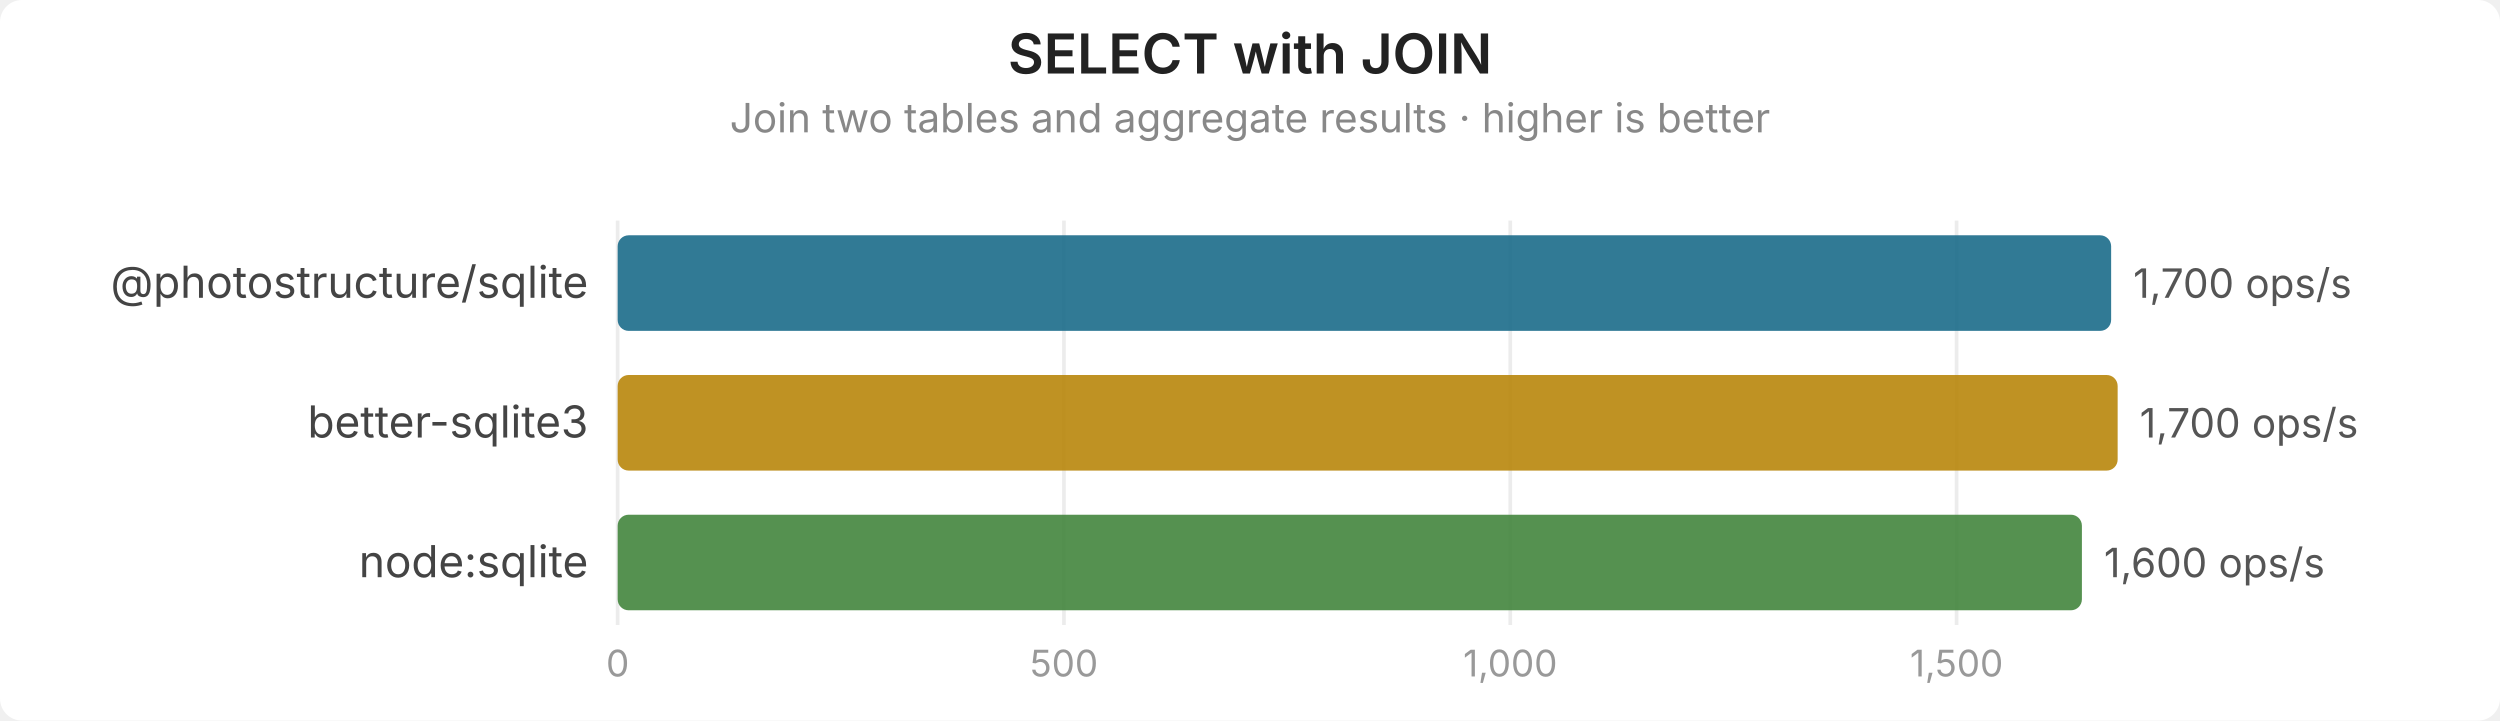
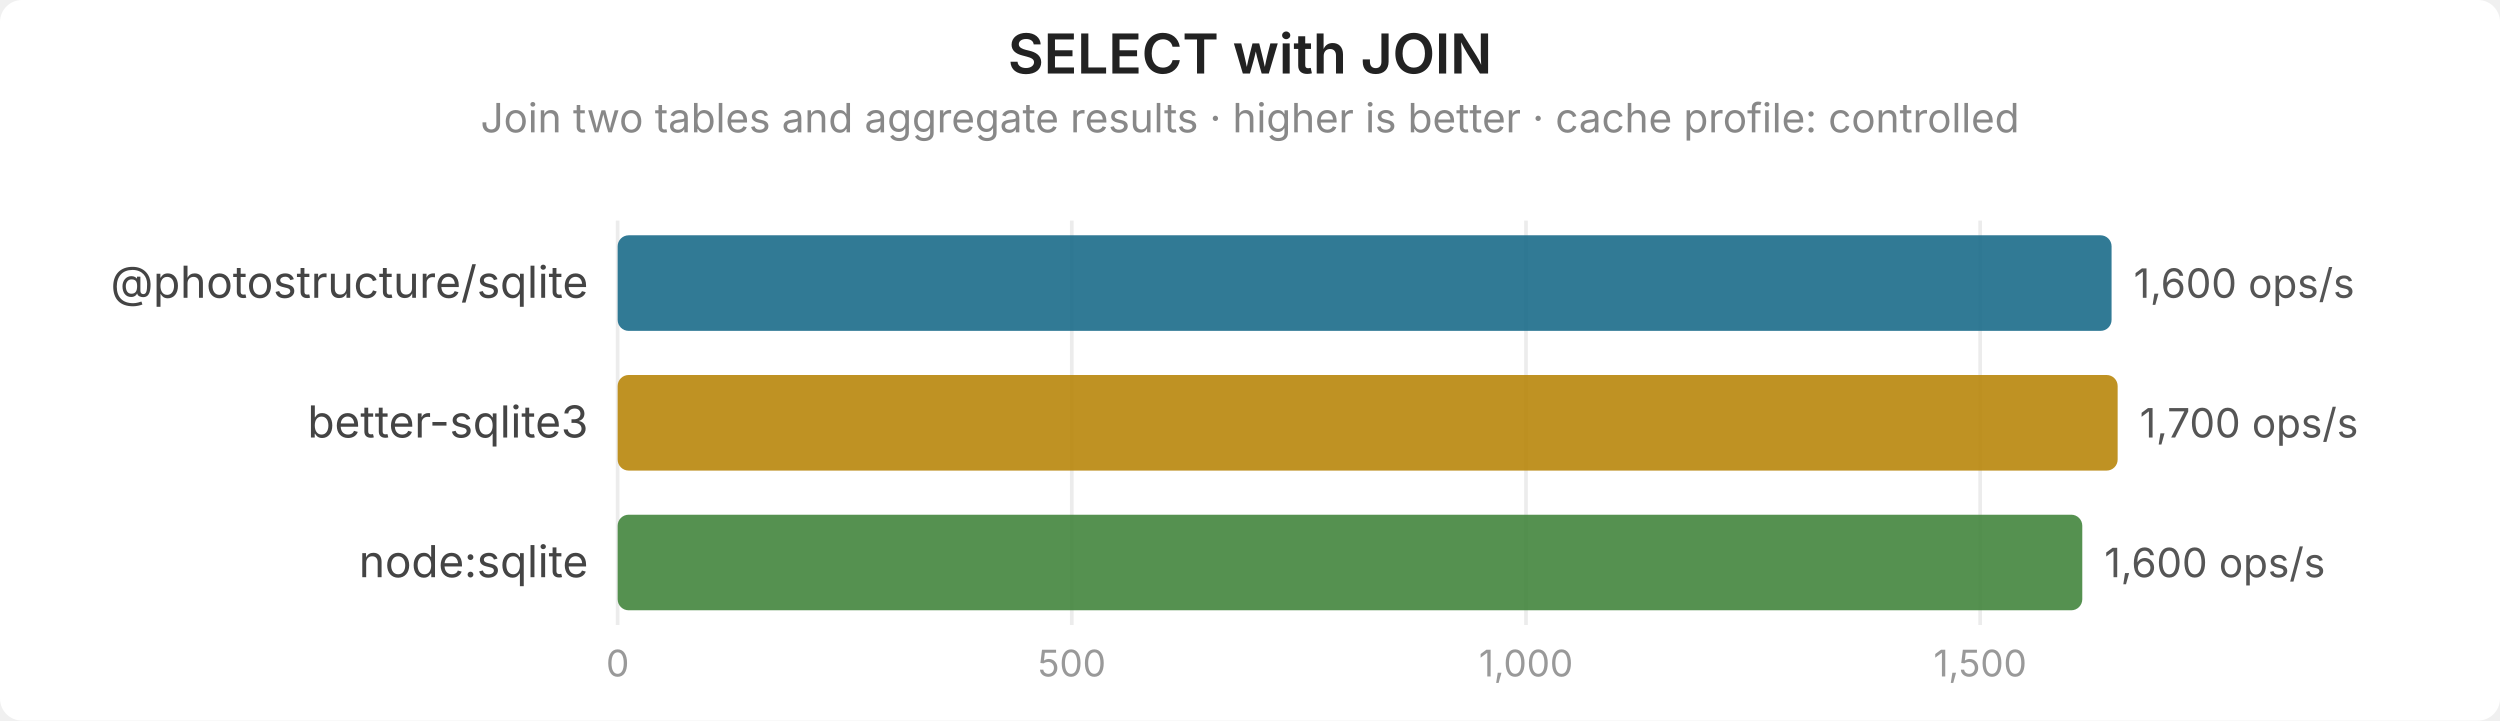
<svg xmlns="http://www.w3.org/2000/svg" viewBox="0 0 680 196" role="img" font-family="system-ui, -apple-system, 'Segoe UI', sans-serif">
  <rect width="680" height="196" fill="#fff" rx="6" />
  <text x="340" y="20" text-anchor="middle" font-size="15" font-weight="600" fill="#222">SELECT with JOIN</text>
-   <text x="340" y="36" text-anchor="middle" font-size="11" fill="#888">Join two tables and aggregate results · higher is better</text>
+   <text x="340" y="36" text-anchor="middle" font-size="11" fill="#888">Join two tables and aggregate results · higher is better · cache profile: controlled</text>
  <line x1="168" y1="60" x2="168" y2="170" stroke="#ececec" stroke-width="1" />
-   <line x1="289.4" y1="60" x2="289.4" y2="170" stroke="#ececec" stroke-width="1" />
-   <line x1="410.79" y1="60" x2="410.79" y2="170" stroke="#ececec" stroke-width="1" />
-   <line x1="532.19" y1="60" x2="532.19" y2="170" stroke="#ececec" stroke-width="1" />
+   <line x1="291.53" y1="60" x2="291.53" y2="170" stroke="#ececec" stroke-width="1" />
+   <line x1="415.07" y1="60" x2="415.07" y2="170" stroke="#ececec" stroke-width="1" />
+   <line x1="538.6" y1="60" x2="538.6" y2="170" stroke="#ececec" stroke-width="1" />
  <text x="160" y="81" text-anchor="end" font-size="12" fill="#444">@photostructure/sqlite</text>
-   <rect x="168" y="64" width="406.23" height="26" fill="#1B6B8A" rx="3" opacity="0.9" />
-   <text x="580.23" y="81" font-size="11" fill="#555">1,700 ops/s</text>
+   <rect x="168" y="64" width="406.35" height="26" fill="#1B6B8A" rx="3" opacity="0.9" />
+   <text x="580.35" y="81" font-size="11" fill="#555">1,600 ops/s</text>
  <text x="160" y="119" text-anchor="end" font-size="12" fill="#444">better-sqlite3</text>
  <rect x="168" y="102" width="408" height="26" fill="#B8860B" rx="3" opacity="0.9" />
  <text x="582" y="119" font-size="11" fill="#555">1,700 ops/s</text>
  <text x="160" y="157" text-anchor="end" font-size="12" fill="#444">node:sqlite</text>
-   <rect x="168" y="140" width="398.28" height="26" fill="#43853D" rx="3" opacity="0.9" />
-   <text x="572.28" y="157" font-size="11" fill="#555">1,600 ops/s</text>
+   <rect x="168" y="140" width="398.38" height="26" fill="#43853D" rx="3" opacity="0.9" />
+   <text x="572.38" y="157" font-size="11" fill="#555">1,600 ops/s</text>
  <text x="168" y="184" text-anchor="middle" font-size="10" fill="#999">0</text>
-   <text x="289.4" y="184" text-anchor="middle" font-size="10" fill="#999">500</text>
-   <text x="410.79" y="184" text-anchor="middle" font-size="10" fill="#999">1,000</text>
-   <text x="532.19" y="184" text-anchor="middle" font-size="10" fill="#999">1,500</text>
+   <text x="291.53" y="184" text-anchor="middle" font-size="10" fill="#999">500</text>
+   <text x="415.07" y="184" text-anchor="middle" font-size="10" fill="#999">1,000</text>
+   <text x="538.6" y="184" text-anchor="middle" font-size="10" fill="#999">1,500</text>
</svg>
